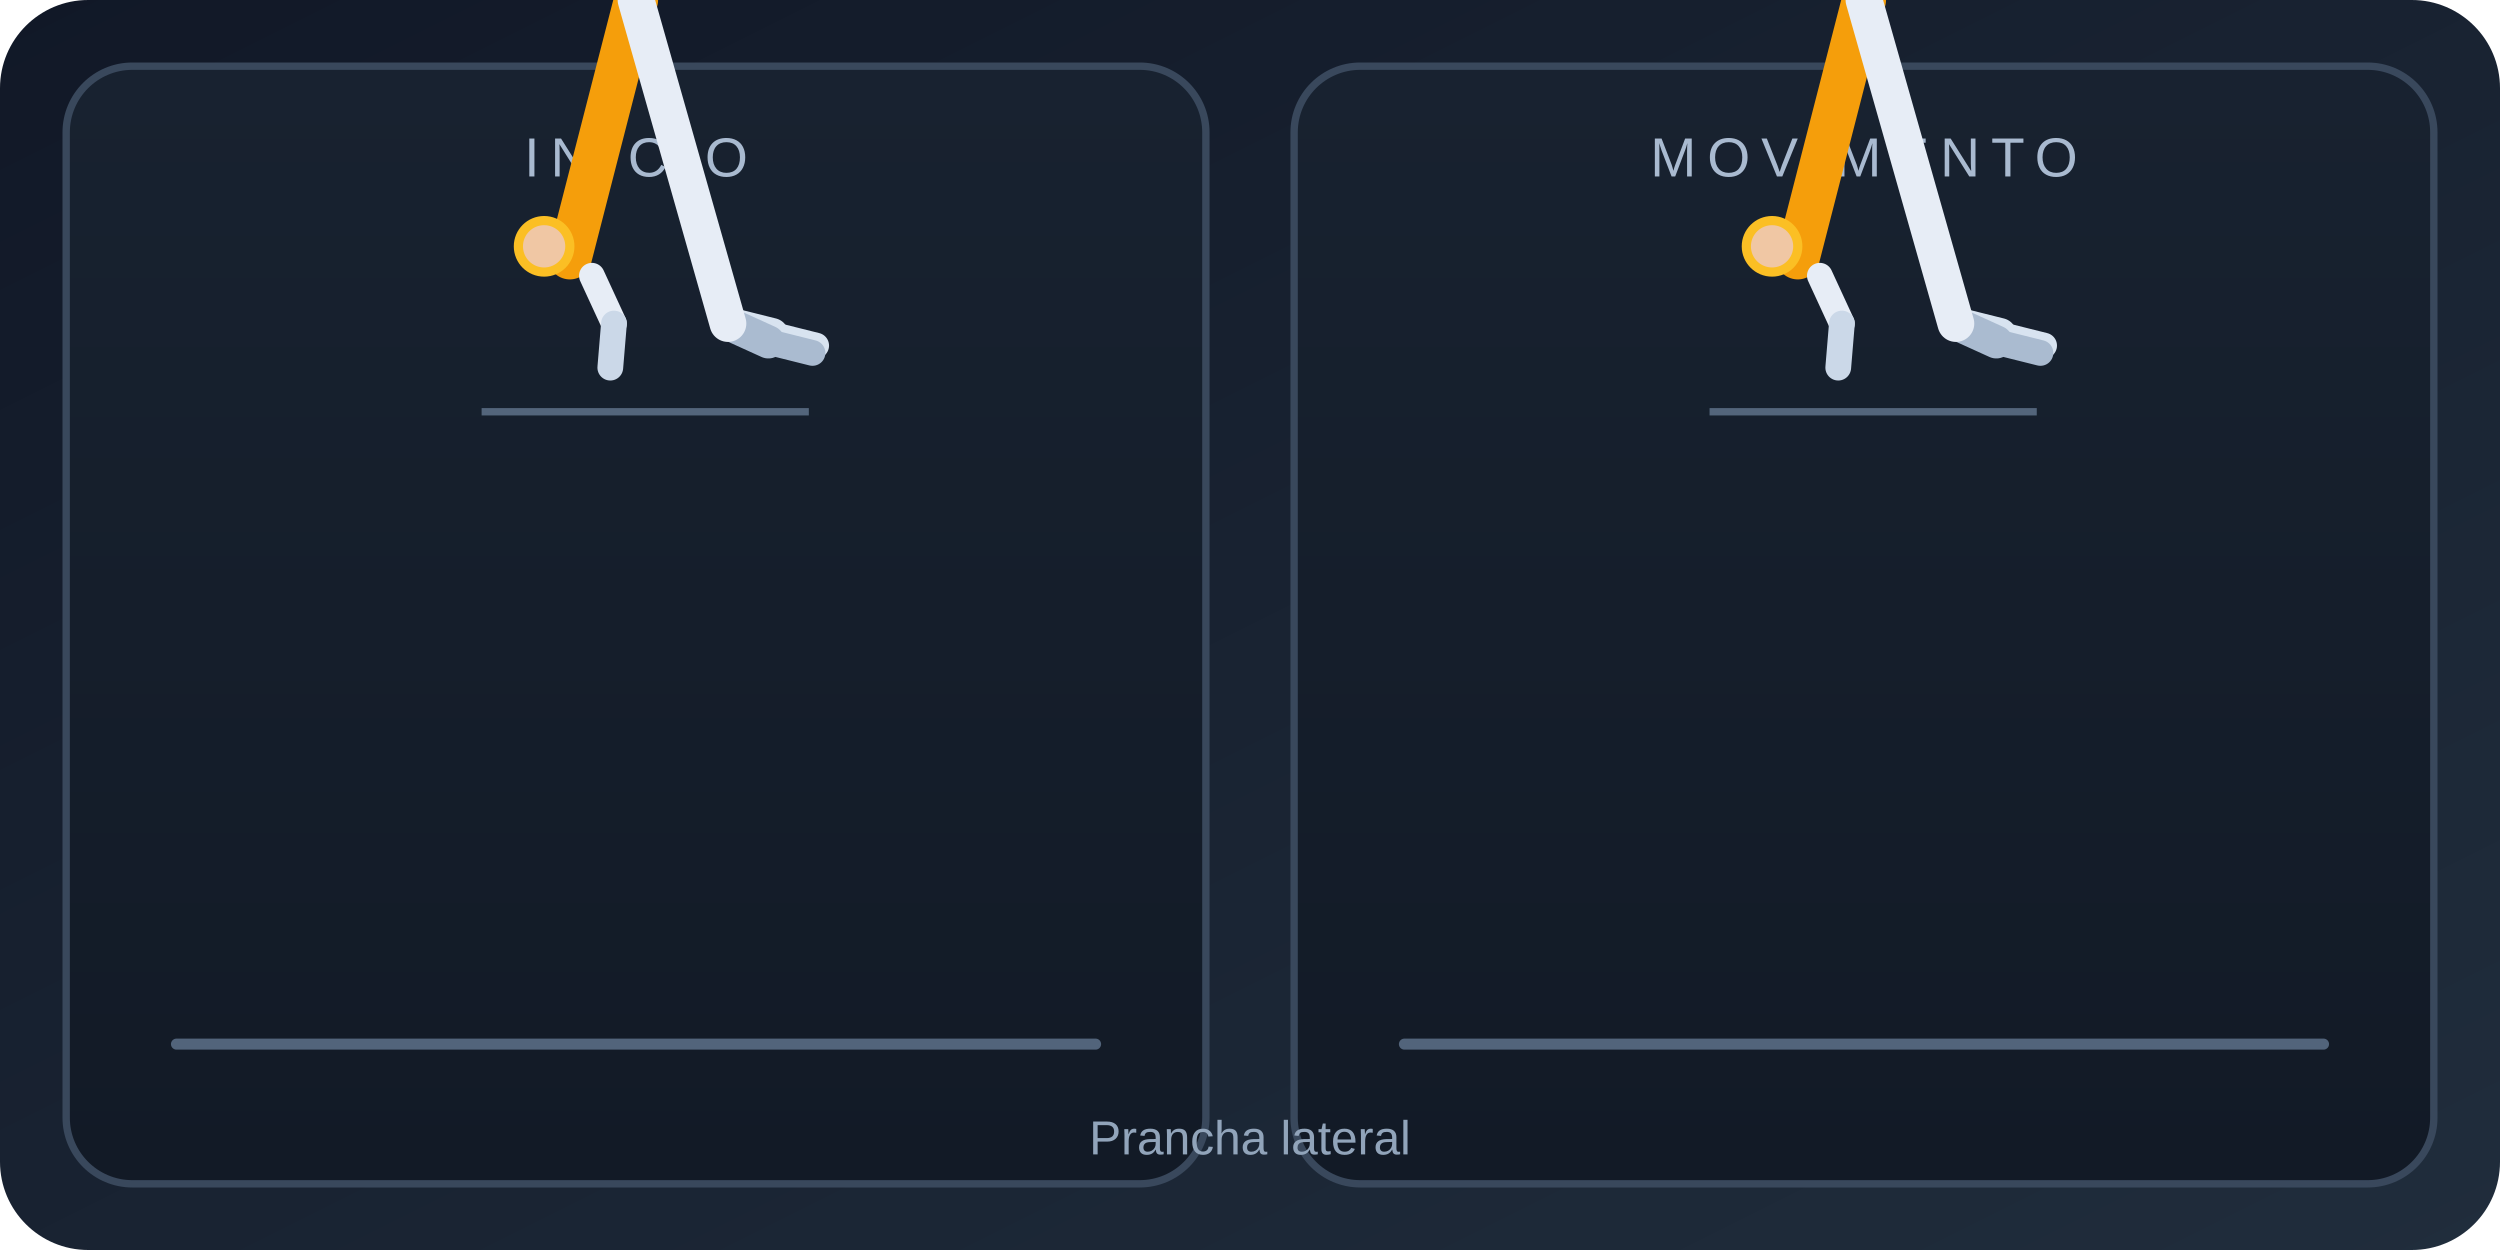
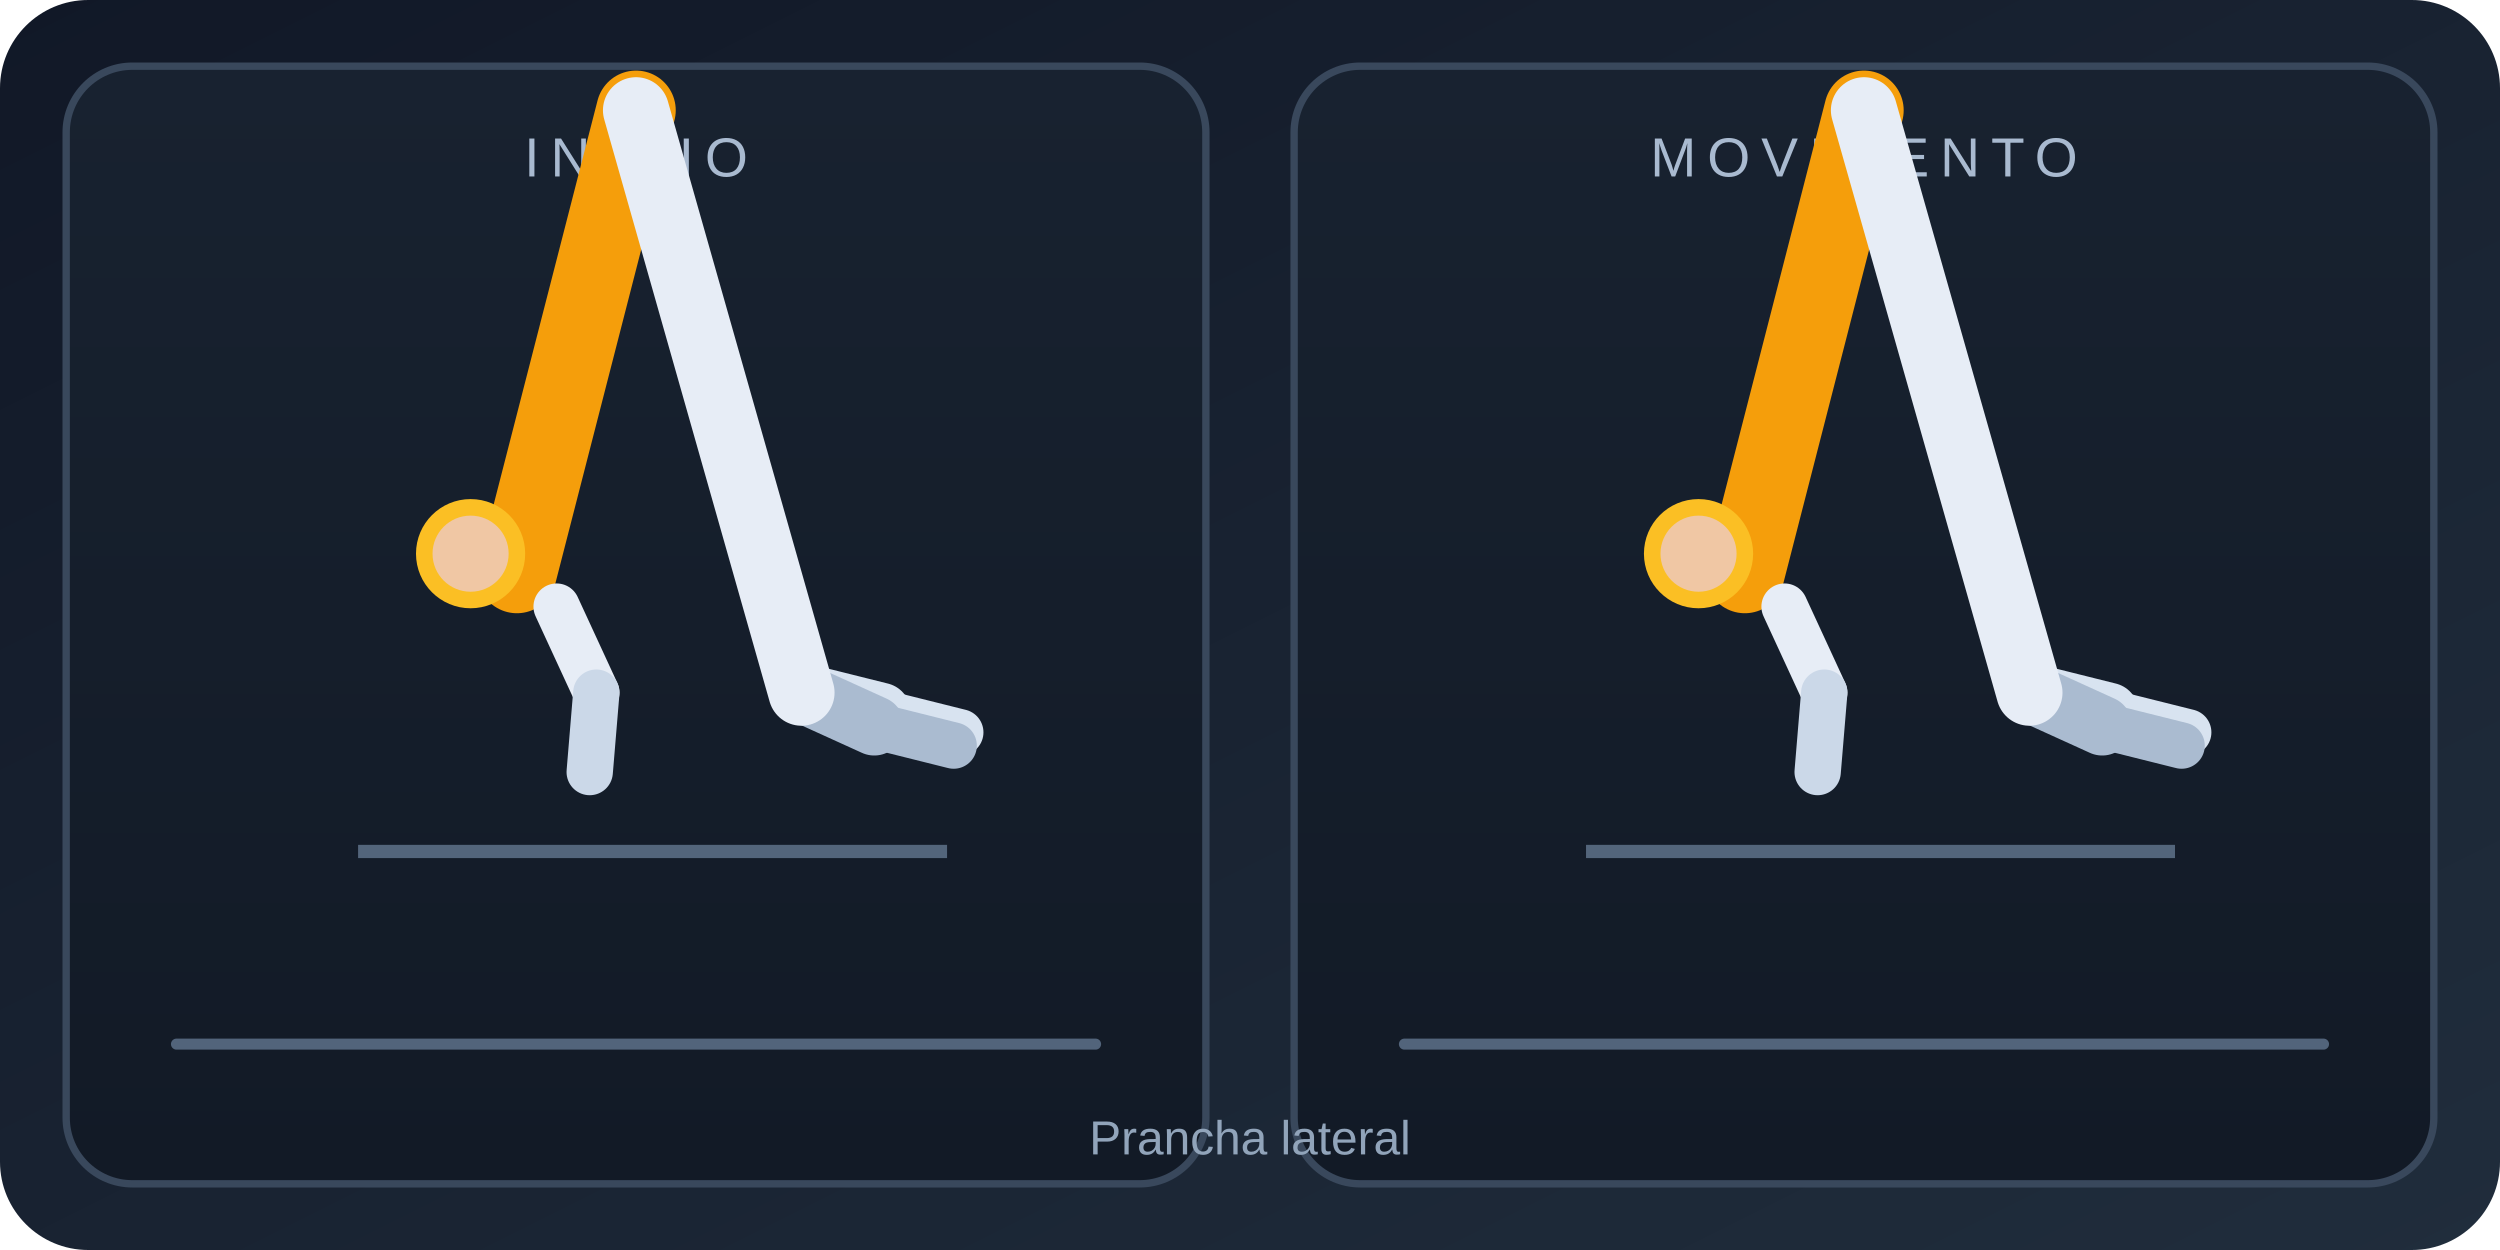
<svg xmlns="http://www.w3.org/2000/svg" width="680" height="340" viewBox="0 0 680 340">
  <defs>
    <linearGradient id="bg" x1="0" y1="0" x2="1" y2="1">
      <stop stop-color="#111827" />
      <stop offset="1" stop-color="#202d3c" />
    </linearGradient>
    <linearGradient id="panel" x1="0" y1="0" x2="0" y2="1">
      <stop stop-color="#182230" />
      <stop offset="1" stop-color="#121a26" />
    </linearGradient>
  </defs>
  <rect width="680" height="340" rx="24" fill="url(#bg)" />
  <rect x="18" y="18" width="310" height="304" rx="18" fill="url(#panel)" stroke="#39485c" stroke-width="2" />
  <rect x="352" y="18" width="310" height="304" rx="18" fill="url(#panel)" stroke="#39485c" stroke-width="2" />
  <text x="173" y="48" font-family="Arial,sans-serif" font-size="15" letter-spacing="3" fill="#a9bad0" text-anchor="middle">INÍCIO</text>
  <text x="507" y="48" font-family="Arial,sans-serif" font-size="15" letter-spacing="3" fill="#a9bad0" text-anchor="middle">MOVIMENTO</text>
  <path d="M48 284 H298 M382 284 H632" stroke="#52647b" stroke-width="3" stroke-linecap="round" />
-   <g transform="translate(173 0)">
+   <g transform="translate(173 30) scale(1.8)">
    <path d="M -42 112 H 47" stroke="#53657b" stroke-width="2" />
    <line x1="25" y1="88" x2="37" y2="91" stroke="#d8e3f0" stroke-width="9" stroke-linecap="round" stroke-linejoin="round" />
    <line x1="37" y1="91" x2="49" y2="94" stroke="#d8e3f0" stroke-width="7" stroke-linecap="round" stroke-linejoin="round" />
    <line x1="25" y1="88" x2="36" y2="93" stroke="#aabbd0" stroke-width="9" stroke-linecap="round" stroke-linejoin="round" />
    <line x1="36" y1="93" x2="48" y2="96" stroke="#aabbd0" stroke-width="7" stroke-linecap="round" stroke-linejoin="round" />
    <line x1="-18" y1="70" x2="NaN" y2="undefined" stroke="#f59e0b" stroke-width="12" stroke-linecap="round" stroke-linejoin="round" />
    <line x1="25" y1="88" x2="NaN" y2="undefined" stroke="#e7edf6" stroke-width="10" stroke-linecap="round" stroke-linejoin="round" />
    <line x1="-12" y1="75" x2="-6" y2="88" stroke="#e7edf6" stroke-width="7" stroke-linecap="round" stroke-linejoin="round" />
    <line x1="-6" y1="88" x2="-7" y2="100" stroke="#cbd8e8" stroke-width="7" stroke-linecap="round" stroke-linejoin="round" />
    <circle cx="-25" cy="67" r="7" fill="#f0c7a4" stroke="#fbbf24" stroke-width="2.5" />
  </g>
-   <g transform="translate(507 0)">
+   <g transform="translate(507 30) scale(1.8)">
    <path d="M -42 112 H 47" stroke="#53657b" stroke-width="2" />
    <line x1="25" y1="88" x2="37" y2="91" stroke="#d8e3f0" stroke-width="9" stroke-linecap="round" stroke-linejoin="round" />
    <line x1="37" y1="91" x2="49" y2="94" stroke="#d8e3f0" stroke-width="7" stroke-linecap="round" stroke-linejoin="round" />
    <line x1="25" y1="88" x2="36" y2="93" stroke="#aabbd0" stroke-width="9" stroke-linecap="round" stroke-linejoin="round" />
    <line x1="36" y1="93" x2="48" y2="96" stroke="#aabbd0" stroke-width="7" stroke-linecap="round" stroke-linejoin="round" />
    <line x1="-18" y1="70" x2="NaN" y2="undefined" stroke="#f59e0b" stroke-width="12" stroke-linecap="round" stroke-linejoin="round" />
    <line x1="25" y1="88" x2="NaN" y2="undefined" stroke="#e7edf6" stroke-width="10" stroke-linecap="round" stroke-linejoin="round" />
    <line x1="-12" y1="75" x2="-6" y2="88" stroke="#e7edf6" stroke-width="7" stroke-linecap="round" stroke-linejoin="round" />
    <line x1="-6" y1="88" x2="-7" y2="100" stroke="#cbd8e8" stroke-width="7" stroke-linecap="round" stroke-linejoin="round" />
    <circle cx="-25" cy="67" r="7" fill="#f0c7a4" stroke="#fbbf24" stroke-width="2.5" />
  </g>
  <text x="340" y="314" font-family="Arial,sans-serif" font-size="13" fill="#91a4ba" text-anchor="middle">Prancha lateral</text>
</svg>
